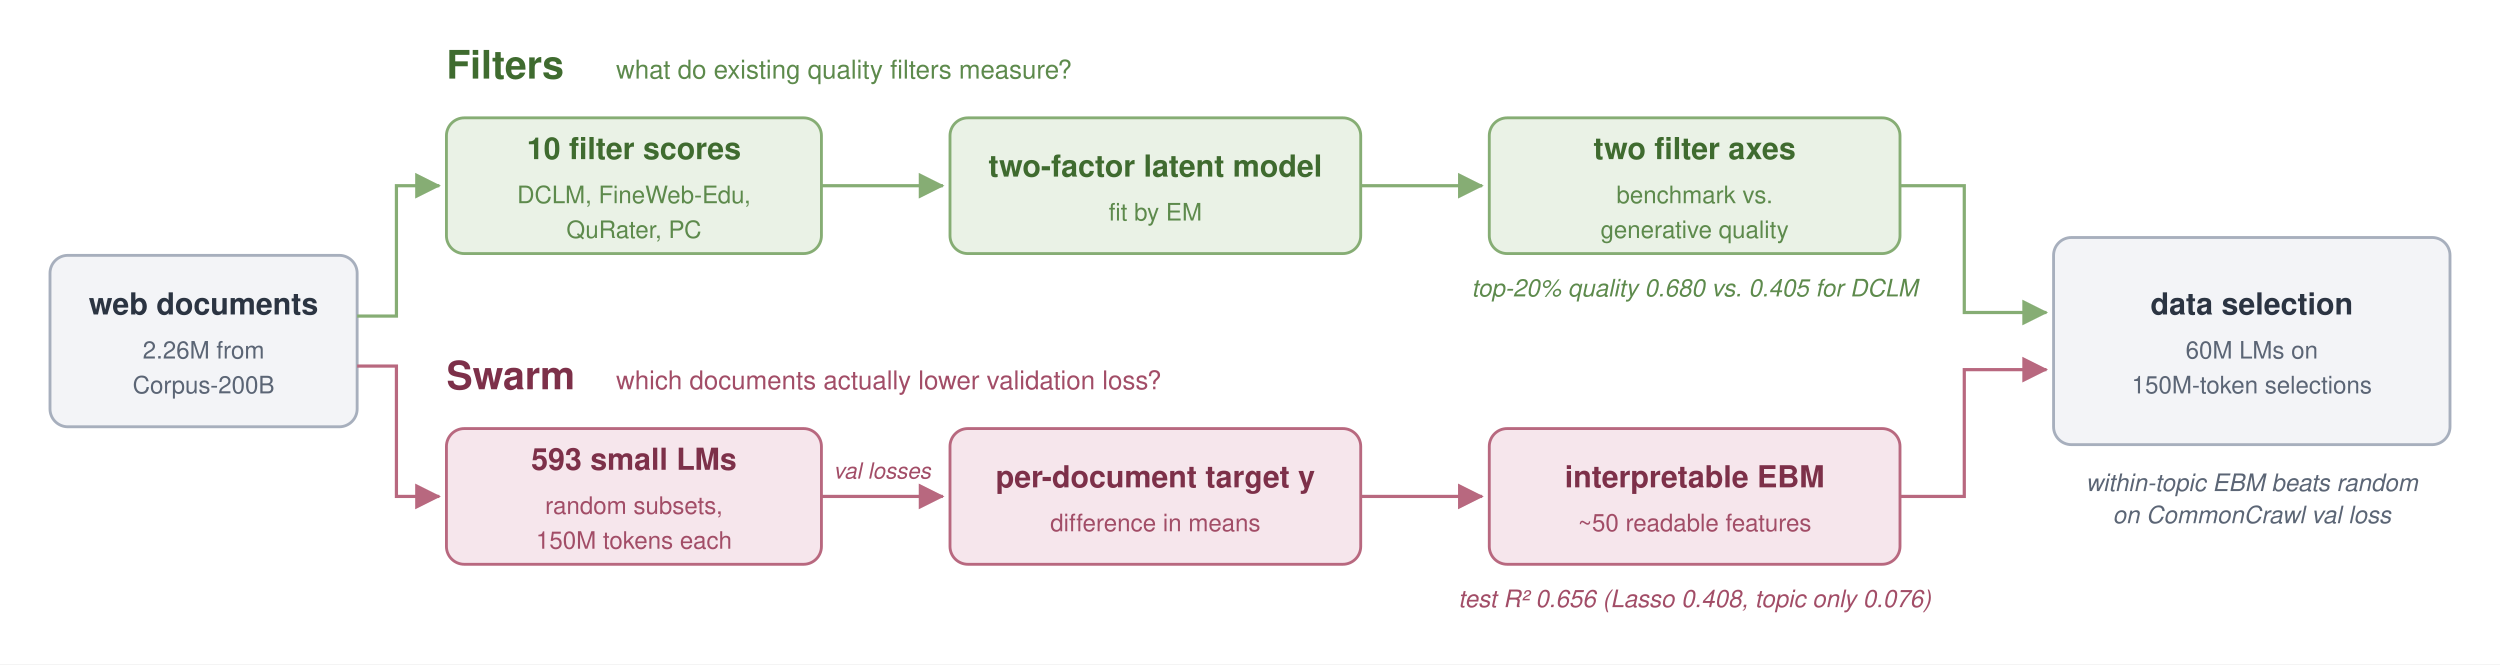
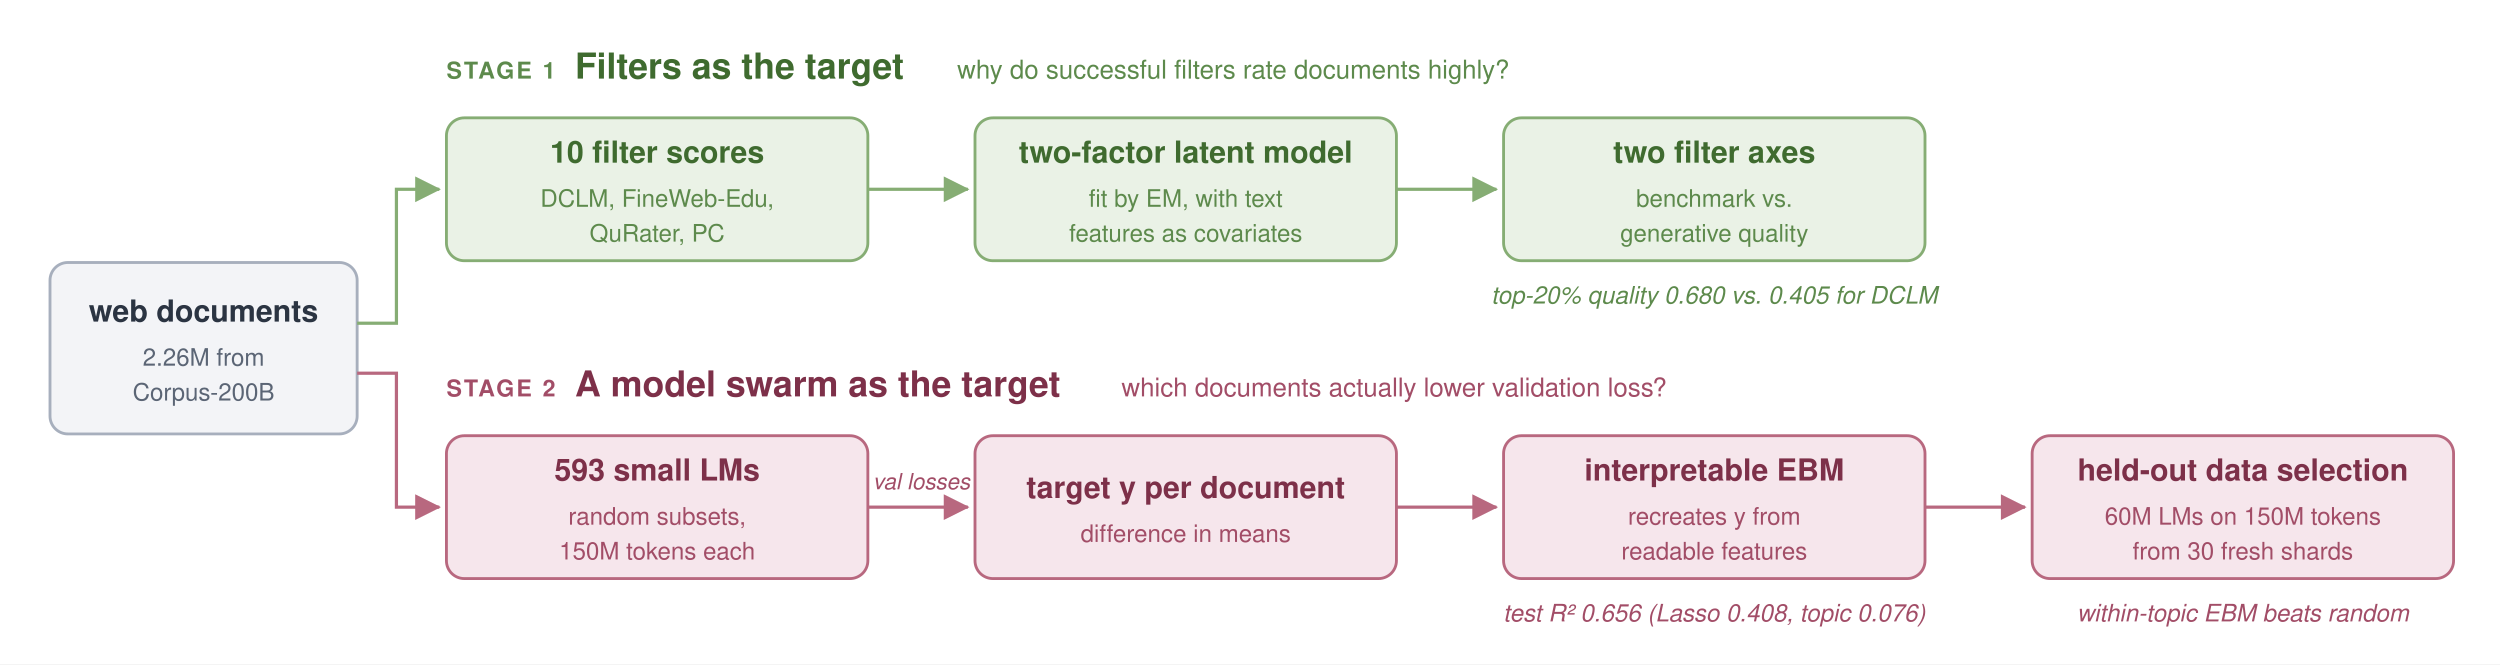
<svg xmlns="http://www.w3.org/2000/svg" width="1400" height="372" viewBox="0 0 1400 372">
  <defs>
    <marker id="mg" markerWidth="9" markerHeight="9" refX="7.5" refY="4.5" orient="auto">
      <path d="M0,0.5 L8,4.5 L0,8.5 z" fill="#86ad74" />
    </marker>
    <marker id="mm" markerWidth="9" markerHeight="9" refX="7.5" refY="4.5" orient="auto">
      <path d="M0,0.5 L8,4.5 L0,8.5 z" fill="#b8687f" />
    </marker>
    <marker id="mn" markerWidth="9" markerHeight="9" refX="7.5" refY="4.5" orient="auto">
      <path d="M0,0.5 L8,4.5 L0,8.5 z" fill="#8a93a3" />
    </marker>
  </defs>
  <rect width="1400" height="372" fill="white" />
-   <text x="250" y="44" font-family="Helvetica Neue, Helvetica, Arial, sans-serif" font-size="22" font-weight="700" fill="#3f6b2f">Filters</text>
-   <text x="345" y="44" font-family="Helvetica Neue, Helvetica, Arial, sans-serif" font-size="14.5" fill="#5d8a4c">what do existing quality filters measure?</text>
-   <text x="250" y="218" font-family="Helvetica Neue, Helvetica, Arial, sans-serif" font-size="22" font-weight="700" fill="#7d3049">Swarm</text>
-   <text x="345" y="218" font-family="Helvetica Neue, Helvetica, Arial, sans-serif" font-size="14.5" fill="#a24d67">which documents actually lower validation loss?</text>
-   <rect x="28" y="143.0" width="172" height="96" rx="10" fill="#f3f4f7" stroke="#a7afbd" stroke-width="1.6" />
-   <text x="114.0" y="176.1" font-family="Helvetica Neue, Helvetica, Arial, sans-serif" font-size="17" font-weight="600" fill="#2b3442" text-anchor="middle">web documents</text>
-   <text x="114.0" y="200.8" font-family="Helvetica Neue, Helvetica, Arial, sans-serif" font-size="13.5" font-weight="400" fill="#5b6575" text-anchor="middle">2.26M from</text>
-   <text x="114.0" y="220.3" font-family="Helvetica Neue, Helvetica, Arial, sans-serif" font-size="13.5" font-weight="400" fill="#5b6575" text-anchor="middle">Corpus-200B</text>
-   <path d="M200,177.0 L222,177.0 L222,104.0 L246,104.0" fill="none" stroke="#86ad74" stroke-width="1.8" marker-end="url(#mg)" />
-   <path d="M200,205.0 L222,205.0 L222,278.0 L246,278.0" fill="none" stroke="#b8687f" stroke-width="1.8" marker-end="url(#mm)" />
-   <rect x="250" y="66" width="210" height="76" rx="10" fill="#eaf2e6" stroke="#86ad74" stroke-width="1.6" />
-   <text x="355.0" y="89.1" font-family="Helvetica Neue, Helvetica, Arial, sans-serif" font-size="17" font-weight="600" fill="#3f6b2f" text-anchor="middle">10 filter scores</text>
-   <text x="355.0" y="113.8" font-family="Helvetica Neue, Helvetica, Arial, sans-serif" font-size="13.5" font-weight="400" fill="#5d8a4c" text-anchor="middle">DCLM, FineWeb-Edu,</text>
-   <text x="355.0" y="133.3" font-family="Helvetica Neue, Helvetica, Arial, sans-serif" font-size="13.5" font-weight="400" fill="#5d8a4c" text-anchor="middle">QuRater, PC</text>
-   <path d="M460,104.0 L528,104.0" fill="none" stroke="#86ad74" stroke-width="1.8" marker-end="url(#mg)" />
-   <rect x="532" y="66" width="230" height="76" rx="10" fill="#eaf2e6" stroke="#86ad74" stroke-width="1.6" />
-   <text x="647.0" y="98.9" font-family="Helvetica Neue, Helvetica, Arial, sans-serif" font-size="17" font-weight="600" fill="#3f6b2f" text-anchor="middle">two-factor latent model</text>
-   <text x="647.0" y="123.5" font-family="Helvetica Neue, Helvetica, Arial, sans-serif" font-size="13.5" font-weight="400" fill="#5d8a4c" text-anchor="middle">fit by EM</text>
-   <path d="M762,104.0 L830,104.0" fill="none" stroke="#86ad74" stroke-width="1.8" marker-end="url(#mg)" />
-   <rect x="834" y="66" width="230" height="76" rx="10" fill="#eaf2e6" stroke="#86ad74" stroke-width="1.6" />
-   <text x="949.0" y="89.1" font-family="Helvetica Neue, Helvetica, Arial, sans-serif" font-size="17" font-weight="600" fill="#3f6b2f" text-anchor="middle">two filter axes</text>
-   <text x="949.0" y="113.8" font-family="Helvetica Neue, Helvetica, Arial, sans-serif" font-size="13.5" font-weight="400" fill="#5d8a4c" text-anchor="middle">benchmark vs.</text>
-   <text x="949.0" y="133.3" font-family="Helvetica Neue, Helvetica, Arial, sans-serif" font-size="13.5" font-weight="400" fill="#5d8a4c" text-anchor="middle">generative quality</text>
-   <text x="949" y="166" font-family="Helvetica Neue, Helvetica, Arial, sans-serif" font-size="13.5" font-style="italic" fill="#5d8a4c" text-anchor="middle">top-20% quality 0.680 vs. 0.405 for DCLM</text>
-   <rect x="250" y="240" width="210" height="76" rx="10" fill="#f6e6ec" stroke="#b8687f" stroke-width="1.6" />
-   <text x="355.0" y="263.1" font-family="Helvetica Neue, Helvetica, Arial, sans-serif" font-size="17" font-weight="600" fill="#7d3049" text-anchor="middle">593 small LMs</text>
-   <text x="355.0" y="287.8" font-family="Helvetica Neue, Helvetica, Arial, sans-serif" font-size="13.5" font-weight="400" fill="#a24d67" text-anchor="middle">random subsets,</text>
-   <text x="355.0" y="307.3" font-family="Helvetica Neue, Helvetica, Arial, sans-serif" font-size="13.5" font-weight="400" fill="#a24d67" text-anchor="middle">150M tokens each</text>
-   <path d="M460,278.0 L528,278.0" fill="none" stroke="#b8687f" stroke-width="1.8" marker-end="url(#mm)" />
-   <text x="494" y="268.0" font-family="Helvetica Neue, Helvetica, Arial, sans-serif" font-size="12.5" font-style="italic" fill="#a24d67" text-anchor="middle">val losses</text>
-   <rect x="532" y="240" width="230" height="76" rx="10" fill="#f6e6ec" stroke="#b8687f" stroke-width="1.6" />
-   <text x="647.0" y="272.9" font-family="Helvetica Neue, Helvetica, Arial, sans-serif" font-size="17" font-weight="600" fill="#7d3049" text-anchor="middle">per-document target y</text>
-   <text x="647.0" y="297.5" font-family="Helvetica Neue, Helvetica, Arial, sans-serif" font-size="13.5" font-weight="400" fill="#a24d67" text-anchor="middle">difference in means</text>
-   <path d="M762,278.0 L830,278.0" fill="none" stroke="#b8687f" stroke-width="1.8" marker-end="url(#mm)" />
-   <rect x="834" y="240" width="230" height="76" rx="10" fill="#f6e6ec" stroke="#b8687f" stroke-width="1.6" />
-   <text x="949.0" y="272.9" font-family="Helvetica Neue, Helvetica, Arial, sans-serif" font-size="17" font-weight="600" fill="#7d3049" text-anchor="middle">interpretable EBM</text>
-   <text x="949.0" y="297.5" font-family="Helvetica Neue, Helvetica, Arial, sans-serif" font-size="13.5" font-weight="400" fill="#a24d67" text-anchor="middle">~50 readable features</text>
-   <text x="949" y="340" font-family="Helvetica Neue, Helvetica, Arial, sans-serif" font-size="13.5" font-style="italic" fill="#a24d67" text-anchor="middle">test R² 0.656 (Lasso 0.408, topic only 0.076)</text>
-   <rect x="1150" y="133.0" width="222" height="116" rx="10" fill="#f3f4f7" stroke="#a7afbd" stroke-width="1.6" />
-   <text x="1261.0" y="176.1" font-family="Helvetica Neue, Helvetica, Arial, sans-serif" font-size="17" font-weight="600" fill="#2b3442" text-anchor="middle">data selection</text>
-   <text x="1261.0" y="200.8" font-family="Helvetica Neue, Helvetica, Arial, sans-serif" font-size="13.5" font-weight="400" fill="#5b6575" text-anchor="middle">60M LMs on</text>
-   <text x="1261.0" y="220.3" font-family="Helvetica Neue, Helvetica, Arial, sans-serif" font-size="13.5" font-weight="400" fill="#5b6575" text-anchor="middle">150M-token selections</text>
-   <path d="M1064,104.0 L1100,104.0 L1100,175.0 L1146,175.0" fill="none" stroke="#86ad74" stroke-width="1.8" marker-end="url(#mg)" />
-   <path d="M1064,278.0 L1100,278.0 L1100,207.0 L1146,207.0" fill="none" stroke="#b8687f" stroke-width="1.8" marker-end="url(#mm)" />
-   <text x="1261" y="275.0" font-family="Helvetica Neue, Helvetica, Arial, sans-serif" font-size="13.5" font-style="italic" fill="#5b6575" text-anchor="middle">within-topic EBM beats random</text>
-   <text x="1261" y="293.0" font-family="Helvetica Neue, Helvetica, Arial, sans-serif" font-size="13.5" font-style="italic" fill="#5b6575" text-anchor="middle">on CommonCrawl val loss</text>
+   <text x="250" y="44" font-family="Helvetica Neue, Helvetica, Arial, sans-serif" font-size="13" font-weight="700" letter-spacing="1.2" fill="#5d8a4c">STAGE 1</text>
+   <text x="322" y="44" font-family="Helvetica Neue, Helvetica, Arial, sans-serif" font-size="20" font-weight="700" fill="#3f6b2f">Filters as the target</text>
+   <text x="536" y="44" font-family="Helvetica Neue, Helvetica, Arial, sans-serif" font-size="14.5" fill="#5d8a4c">why do successful filters rate documents highly?</text>
+   <text x="250" y="222" font-family="Helvetica Neue, Helvetica, Arial, sans-serif" font-size="13" font-weight="700" letter-spacing="1.2" fill="#a24d67">STAGE 2</text>
+   <text x="322" y="222" font-family="Helvetica Neue, Helvetica, Arial, sans-serif" font-size="20" font-weight="700" fill="#7d3049">A model swarm as the target</text>
+   <text x="628" y="222" font-family="Helvetica Neue, Helvetica, Arial, sans-serif" font-size="14.5" fill="#a24d67">which documents actually lower validation loss?</text>
+   <rect x="28" y="147.0" width="172" height="96" rx="10" fill="#f3f4f7" stroke="#a7afbd" stroke-width="1.6" />
+   <text x="114.0" y="180.1" font-family="Helvetica Neue, Helvetica, Arial, sans-serif" font-size="17" font-weight="600" fill="#2b3442" text-anchor="middle">web documents</text>
+   <text x="114.0" y="204.8" font-family="Helvetica Neue, Helvetica, Arial, sans-serif" font-size="13.5" font-weight="400" fill="#5b6575" text-anchor="middle">2.26M from</text>
+   <text x="114.0" y="224.3" font-family="Helvetica Neue, Helvetica, Arial, sans-serif" font-size="13.5" font-weight="400" fill="#5b6575" text-anchor="middle">Corpus-200B</text>
+   <path d="M200,181.0 L222,181.0 L222,106.0 L246,106.0" fill="none" stroke="#86ad74" stroke-width="1.8" marker-end="url(#mg)" />
+   <path d="M200,209.0 L222,209.0 L222,284.0 L246,284.0" fill="none" stroke="#b8687f" stroke-width="1.8" marker-end="url(#mm)" />
+   <rect x="250" y="66" width="236" height="80" rx="10" fill="#eaf2e6" stroke="#86ad74" stroke-width="1.6" />
+   <text x="368.0" y="91.1" font-family="Helvetica Neue, Helvetica, Arial, sans-serif" font-size="17" font-weight="600" fill="#3f6b2f" text-anchor="middle">10 filter scores</text>
+   <text x="368.0" y="115.8" font-family="Helvetica Neue, Helvetica, Arial, sans-serif" font-size="13.5" font-weight="400" fill="#5d8a4c" text-anchor="middle">DCLM, FineWeb-Edu,</text>
+   <text x="368.0" y="135.3" font-family="Helvetica Neue, Helvetica, Arial, sans-serif" font-size="13.5" font-weight="400" fill="#5d8a4c" text-anchor="middle">QuRater, PC</text>
+   <path d="M486,106.0 L542,106.0" fill="none" stroke="#86ad74" stroke-width="1.8" marker-end="url(#mg)" />
+   <rect x="546" y="66" width="236" height="80" rx="10" fill="#eaf2e6" stroke="#86ad74" stroke-width="1.6" />
+   <text x="664.0" y="91.1" font-family="Helvetica Neue, Helvetica, Arial, sans-serif" font-size="17" font-weight="600" fill="#3f6b2f" text-anchor="middle">two-factor latent model</text>
+   <text x="664.0" y="115.8" font-family="Helvetica Neue, Helvetica, Arial, sans-serif" font-size="13.5" font-weight="400" fill="#5d8a4c" text-anchor="middle">fit by EM, with text</text>
+   <text x="664.0" y="135.3" font-family="Helvetica Neue, Helvetica, Arial, sans-serif" font-size="13.5" font-weight="400" fill="#5d8a4c" text-anchor="middle">features as covariates</text>
+   <path d="M782,106.0 L838,106.0" fill="none" stroke="#86ad74" stroke-width="1.8" marker-end="url(#mg)" />
+   <rect x="842" y="66" width="236" height="80" rx="10" fill="#eaf2e6" stroke="#86ad74" stroke-width="1.6" />
+   <text x="960.0" y="91.1" font-family="Helvetica Neue, Helvetica, Arial, sans-serif" font-size="17" font-weight="600" fill="#3f6b2f" text-anchor="middle">two filter axes</text>
+   <text x="960.0" y="115.8" font-family="Helvetica Neue, Helvetica, Arial, sans-serif" font-size="13.5" font-weight="400" fill="#5d8a4c" text-anchor="middle">benchmark vs.</text>
+   <text x="960.0" y="135.3" font-family="Helvetica Neue, Helvetica, Arial, sans-serif" font-size="13.5" font-weight="400" fill="#5d8a4c" text-anchor="middle">generative quality</text>
+   <text x="960.0" y="170" font-family="Helvetica Neue, Helvetica, Arial, sans-serif" font-size="13.5" font-style="italic" fill="#5d8a4c" text-anchor="middle">top-20% quality 0.680 vs. 0.405 for DCLM</text>
+   <rect x="250" y="244" width="236" height="80" rx="10" fill="#f6e6ec" stroke="#b8687f" stroke-width="1.6" />
+   <text x="368.0" y="269.1" font-family="Helvetica Neue, Helvetica, Arial, sans-serif" font-size="17" font-weight="600" fill="#7d3049" text-anchor="middle">593 small LMs</text>
+   <text x="368.0" y="293.8" font-family="Helvetica Neue, Helvetica, Arial, sans-serif" font-size="13.5" font-weight="400" fill="#a24d67" text-anchor="middle">random subsets,</text>
+   <text x="368.0" y="313.3" font-family="Helvetica Neue, Helvetica, Arial, sans-serif" font-size="13.5" font-weight="400" fill="#a24d67" text-anchor="middle">150M tokens each</text>
+   <path d="M486,284.0 L542,284.0" fill="none" stroke="#b8687f" stroke-width="1.8" marker-end="url(#mm)" />
+   <text x="516.0" y="274.0" font-family="Helvetica Neue, Helvetica, Arial, sans-serif" font-size="12.5" font-style="italic" fill="#a24d67" text-anchor="middle">val losses</text>
+   <rect x="546" y="244" width="236" height="80" rx="10" fill="#f6e6ec" stroke="#b8687f" stroke-width="1.6" />
+   <text x="664.0" y="278.9" font-family="Helvetica Neue, Helvetica, Arial, sans-serif" font-size="17" font-weight="600" fill="#7d3049" text-anchor="middle">target y per document</text>
+   <text x="664.0" y="303.5" font-family="Helvetica Neue, Helvetica, Arial, sans-serif" font-size="13.5" font-weight="400" fill="#a24d67" text-anchor="middle">difference in means</text>
+   <path d="M782,284.0 L838,284.0" fill="none" stroke="#b8687f" stroke-width="1.8" marker-end="url(#mm)" />
+   <rect x="842" y="244" width="236" height="80" rx="10" fill="#f6e6ec" stroke="#b8687f" stroke-width="1.6" />
+   <text x="960.0" y="269.1" font-family="Helvetica Neue, Helvetica, Arial, sans-serif" font-size="17" font-weight="600" fill="#7d3049" text-anchor="middle">interpretable EBM</text>
+   <text x="960.0" y="293.8" font-family="Helvetica Neue, Helvetica, Arial, sans-serif" font-size="13.5" font-weight="400" fill="#a24d67" text-anchor="middle">recreates y from</text>
+   <text x="960.0" y="313.3" font-family="Helvetica Neue, Helvetica, Arial, sans-serif" font-size="13.5" font-weight="400" fill="#a24d67" text-anchor="middle">readable features</text>
+   <text x="960.0" y="348" font-family="Helvetica Neue, Helvetica, Arial, sans-serif" font-size="13.5" font-style="italic" fill="#a24d67" text-anchor="middle">test R² 0.656 (Lasso 0.408, topic 0.076)</text>
+   <path d="M1078,284.0 L1134,284.0" fill="none" stroke="#b8687f" stroke-width="1.8" marker-end="url(#mm)" />
+   <rect x="1138" y="244" width="236" height="80" rx="10" fill="#f6e6ec" stroke="#b8687f" stroke-width="1.6" />
+   <text x="1256.0" y="269.1" font-family="Helvetica Neue, Helvetica, Arial, sans-serif" font-size="17" font-weight="600" fill="#7d3049" text-anchor="middle">held-out data selection</text>
+   <text x="1256.0" y="293.8" font-family="Helvetica Neue, Helvetica, Arial, sans-serif" font-size="13.5" font-weight="400" fill="#a24d67" text-anchor="middle">60M LMs on 150M tokens</text>
+   <text x="1256.0" y="313.3" font-family="Helvetica Neue, Helvetica, Arial, sans-serif" font-size="13.5" font-weight="400" fill="#a24d67" text-anchor="middle">from 30 fresh shards</text>
+   <text x="1256.0" y="348" font-family="Helvetica Neue, Helvetica, Arial, sans-serif" font-size="13.5" font-style="italic" fill="#a24d67" text-anchor="middle">within-topic EBM beats random</text>
</svg>
